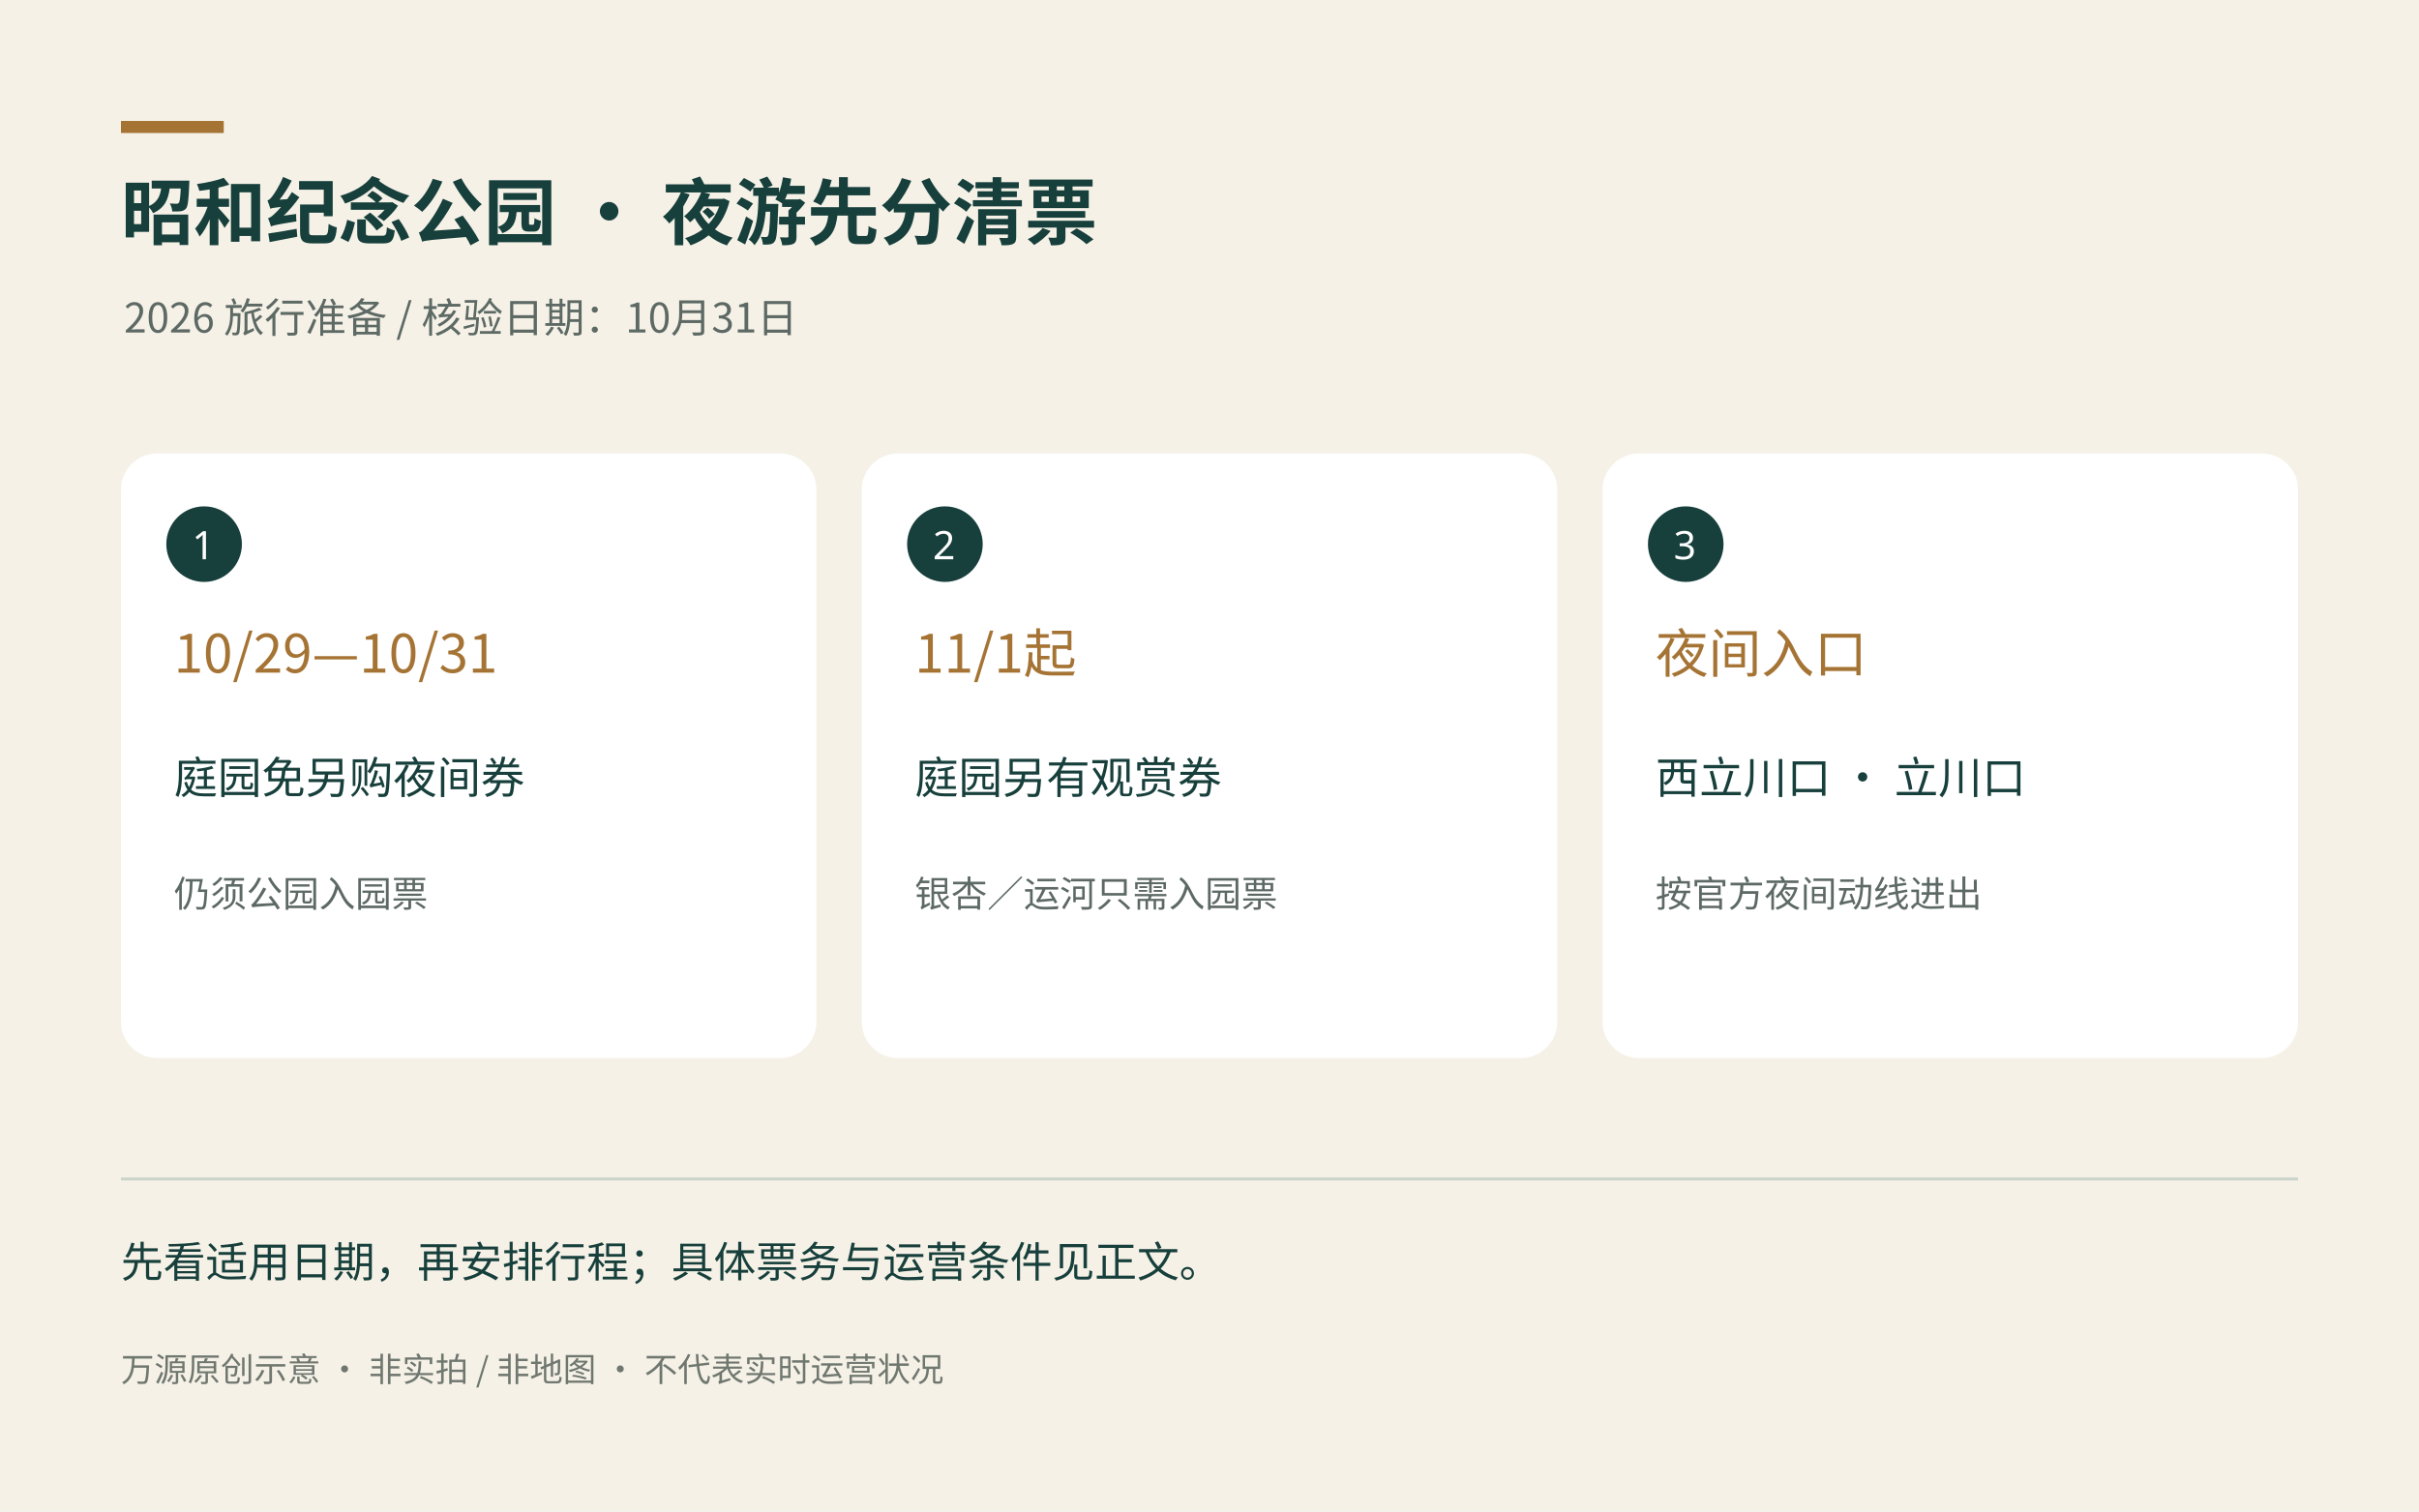
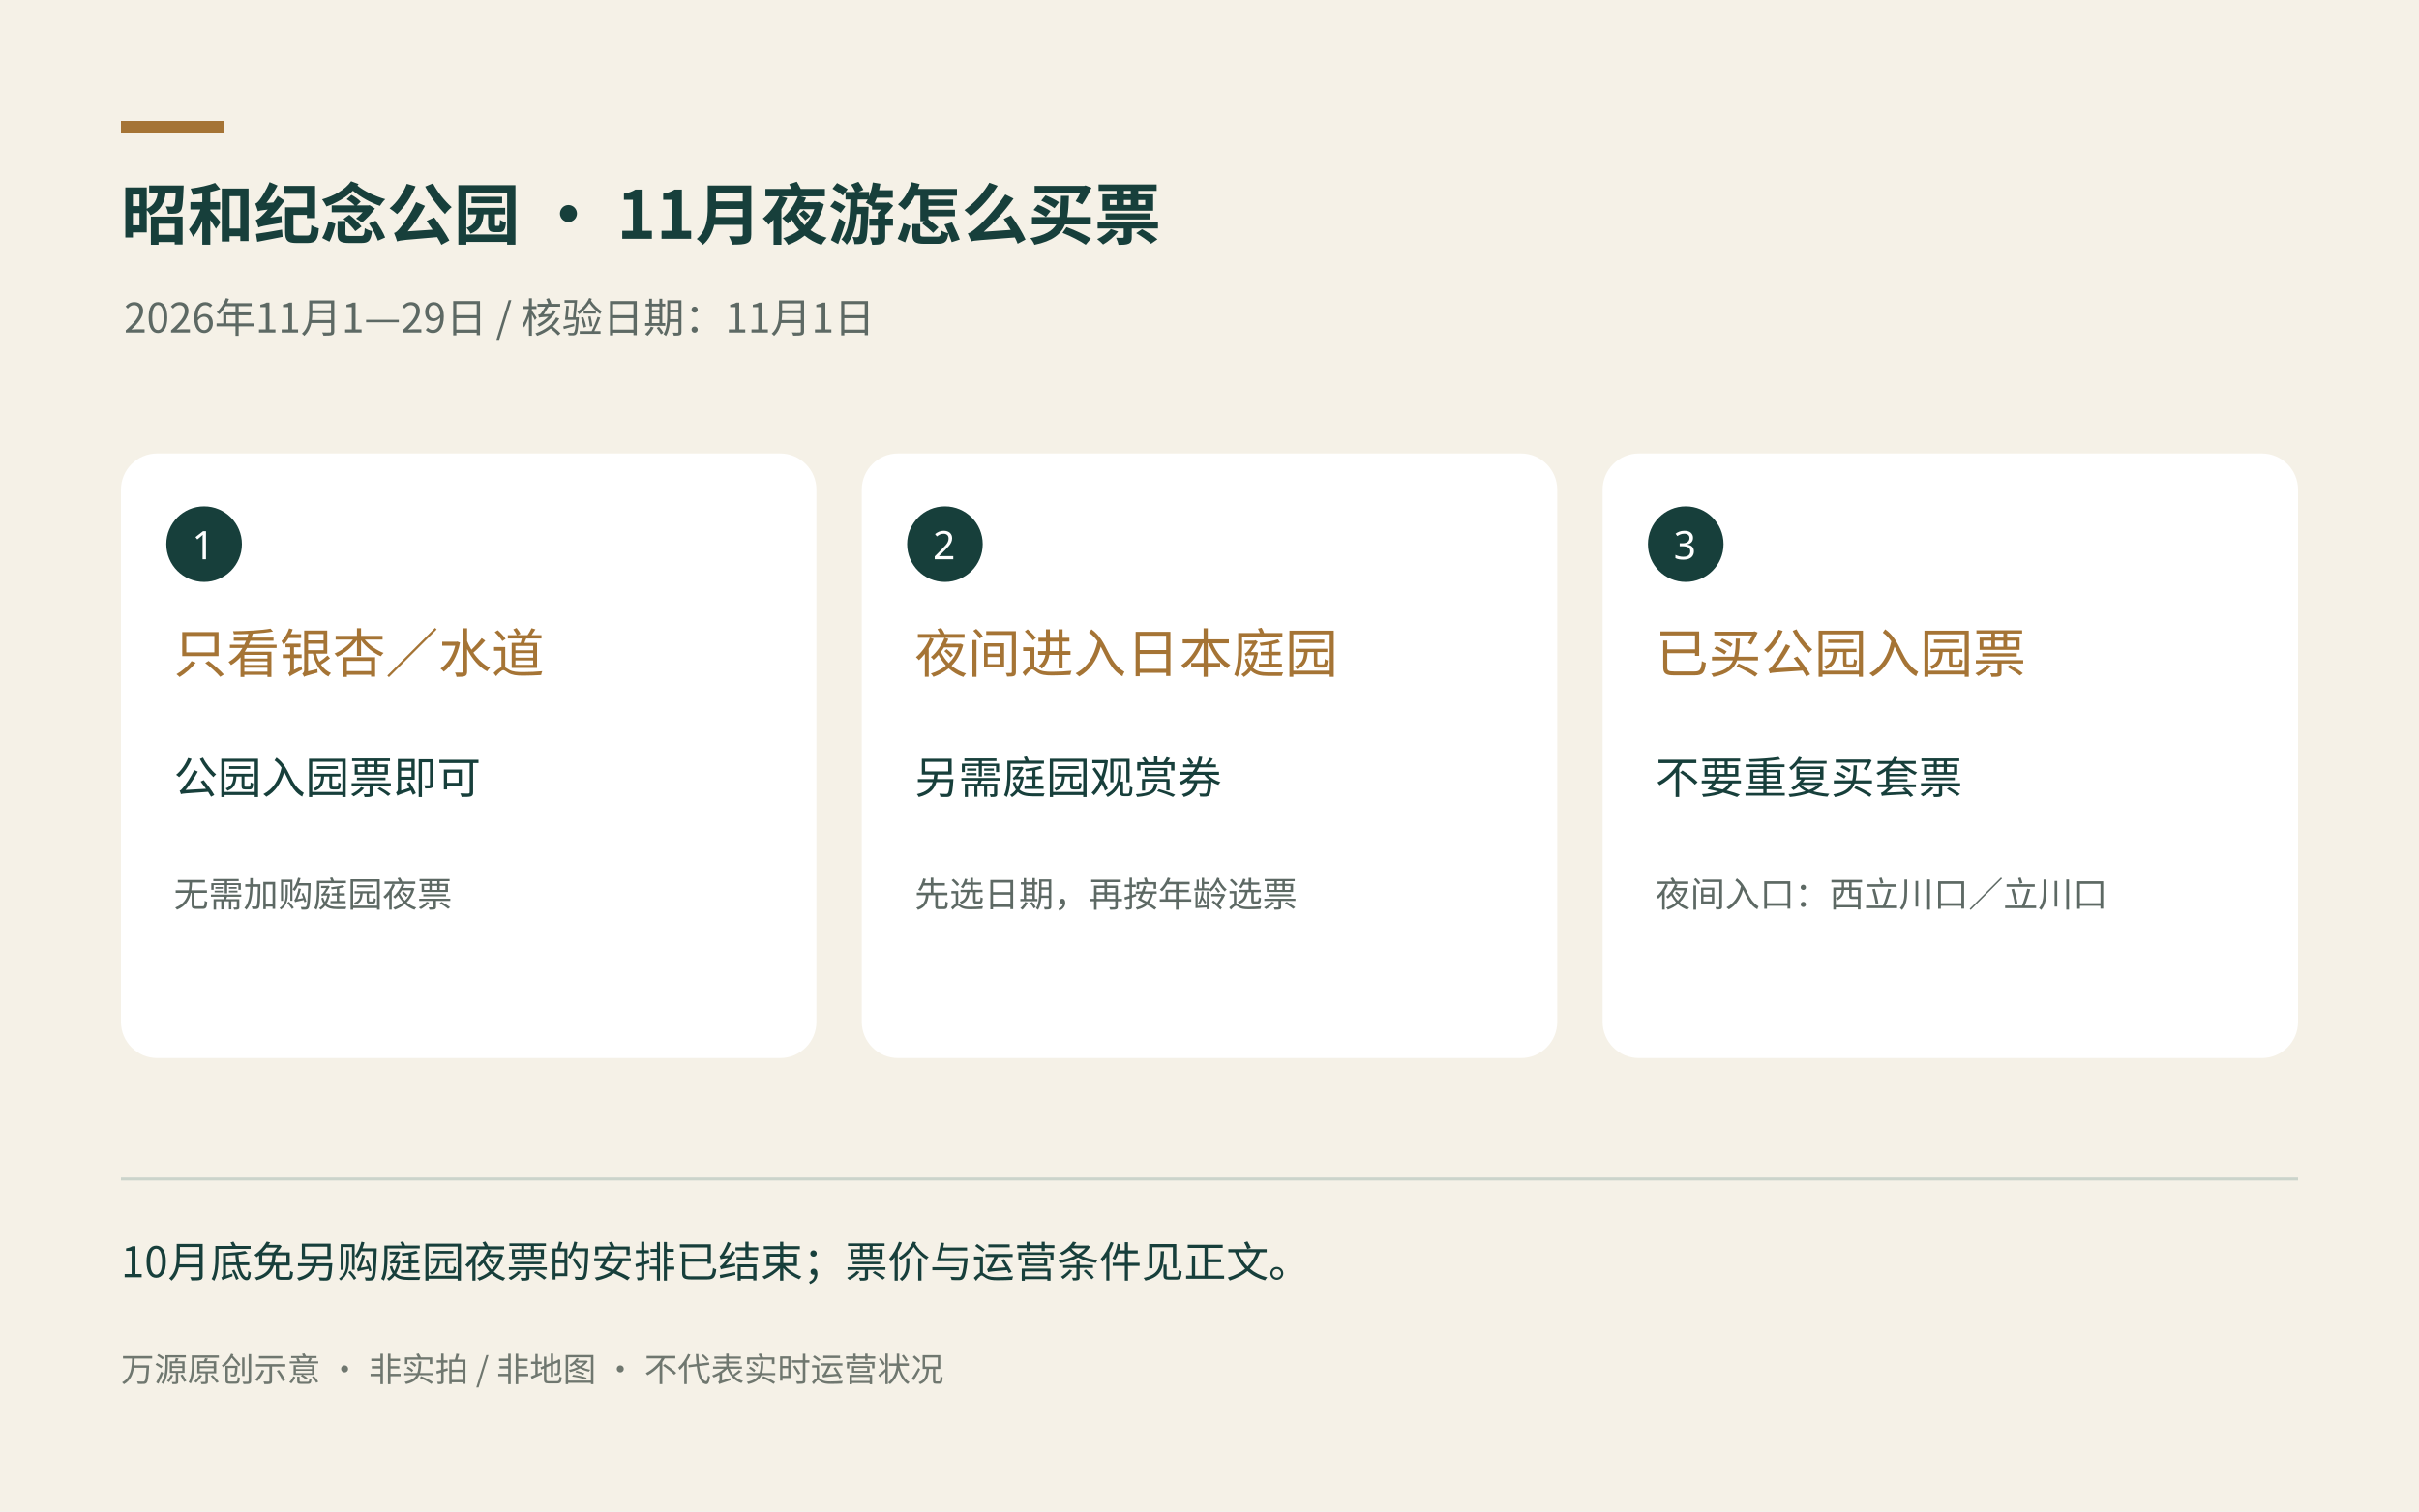
<svg xmlns="http://www.w3.org/2000/svg" width="1600" height="1000" viewBox="0 0 1600 1000" role="img">
  <rect width="1600" height="1000" fill="#f5f1e7" />
  <rect x="80" y="80" width="68" height="8" fill="#a57435" />
-   <text x="80" y="158" fill="#173f3b" font-size="48" font-weight="700" font-family="Noto Sans CJK SC">昭和纪念公园 · 夜游先分清票</text>
-   <text x="82" y="220" fill="#5d6964" font-size="27" font-family="Noto Sans CJK SC">2026 旅行准备  /  核验日期：10月31日</text>
+   <text x="80" y="158" fill="#173f3b" font-size="44" font-weight="700" font-family="Noto Sans CJK SC">昭和纪念公园 · 11月夜游怎么买票</text>
+   <text x="82" y="220" fill="#5d6964" font-size="27" font-family="Noto Sans CJK SC">2026年11月1—29日 / 核验日期：11月1日</text>
  <rect x="80" y="300" width="460" height="400" rx="24" fill="#ffffff" />
  <circle cx="135" cy="360" r="25" fill="#173f3b" />
  <text x="127" y="370" fill="white" font-size="26" font-family="sans-serif">1</text>
-   <text x="115" y="445" fill="#a57435" font-size="35" font-family="Noto Sans CJK SC">10/29—10/31</text>
-   <text x="115" y="525" fill="#173f3b" font-size="29" font-family="Noto Sans CJK SC">庭园免另购夜间券</text>
-   <text x="115" y="600" fill="#5d6964" font-size="24" font-family="Noto Sans CJK SC">仍须公园入园票</text>
+   <text x="115" y="445" fill="#a57435" font-size="35" font-family="Noto Sans CJK SC">只看银杏／水道</text>
+   <text x="115" y="525" fill="#173f3b" font-size="29" font-family="Noto Sans CJK SC">公园入园票即可</text>
+   <text x="115" y="600" fill="#5d6964" font-size="23" font-family="Noto Sans CJK SC">无需加购庭园夜票</text>
  <rect x="570" y="300" width="460" height="400" rx="24" fill="#ffffff" />
  <circle cx="625" cy="360" r="25" fill="#173f3b" />
  <text x="617" y="370" fill="white" font-size="26" font-family="sans-serif">2</text>
-   <text x="605" y="445" fill="#a57435" font-size="35" font-family="Noto Sans CJK SC">11/1起</text>
-   <text x="605" y="525" fill="#173f3b" font-size="29" font-family="Noto Sans CJK SC">庭园另有观赏券</text>
-   <text x="605" y="600" fill="#5d6964" font-size="24" font-family="Noto Sans CJK SC">银杏／运河只需入园票</text>
+   <text x="605" y="445" fill="#a57435" font-size="35" font-family="Noto Sans CJK SC">夜间进入日本庭园</text>
+   <text x="605" y="525" fill="#173f3b" font-size="29" font-family="Noto Sans CJK SC">另需庭园观赏券</text>
+   <text x="605" y="600" fill="#5d6964" font-size="23" font-family="Noto Sans CJK SC">先选日期，再按年龄选票</text>
  <rect x="1060" y="300" width="460" height="400" rx="24" fill="#ffffff" />
  <circle cx="1115" cy="360" r="25" fill="#173f3b" />
  <text x="1107" y="370" fill="white" font-size="26" font-family="sans-serif">3</text>
-   <text x="1095" y="445" fill="#a57435" font-size="35" font-family="Noto Sans CJK SC">夜间入口</text>
-   <text x="1095" y="525" fill="#173f3b" font-size="29" font-family="Noto Sans CJK SC">西立川口 · 立川口</text>
-   <text x="1095" y="600" fill="#5d6964" font-size="24" font-family="Noto Sans CJK SC">按官方夜间动线进出</text>
+   <text x="1095" y="445" fill="#a57435" font-size="35" font-family="Noto Sans CJK SC">已买公园入园票</text>
+   <text x="1095" y="525" fill="#173f3b" font-size="29" font-family="Noto Sans CJK SC">不要重复买套票</text>
+   <text x="1095" y="600" fill="#5d6964" font-size="23" font-family="Noto Sans CJK SC">夜间入口：西立川口／立川口</text>
  <path d="M80 780H1520" stroke="#cbd4cb" stroke-width="2" />
-   <text x="80" y="845" fill="#173f3b" font-size="28" font-family="Noto Sans CJK SC">先看适用日期，再安排行程；具体票务与运营条件见正文。</text>
+   <text x="80" y="845" fill="#173f3b" font-size="28" font-family="Noto Sans CJK SC">10月底免另购庭园夜票的安排已结束；票价与运营条件见正文。</text>
  <text x="80" y="914" fill="#6f776f" font-size="22" font-family="Noto Sans CJK SC">万源原创示意  ·  非实拍 / 非地图  ·  不代表实时运营状况</text>
</svg>
